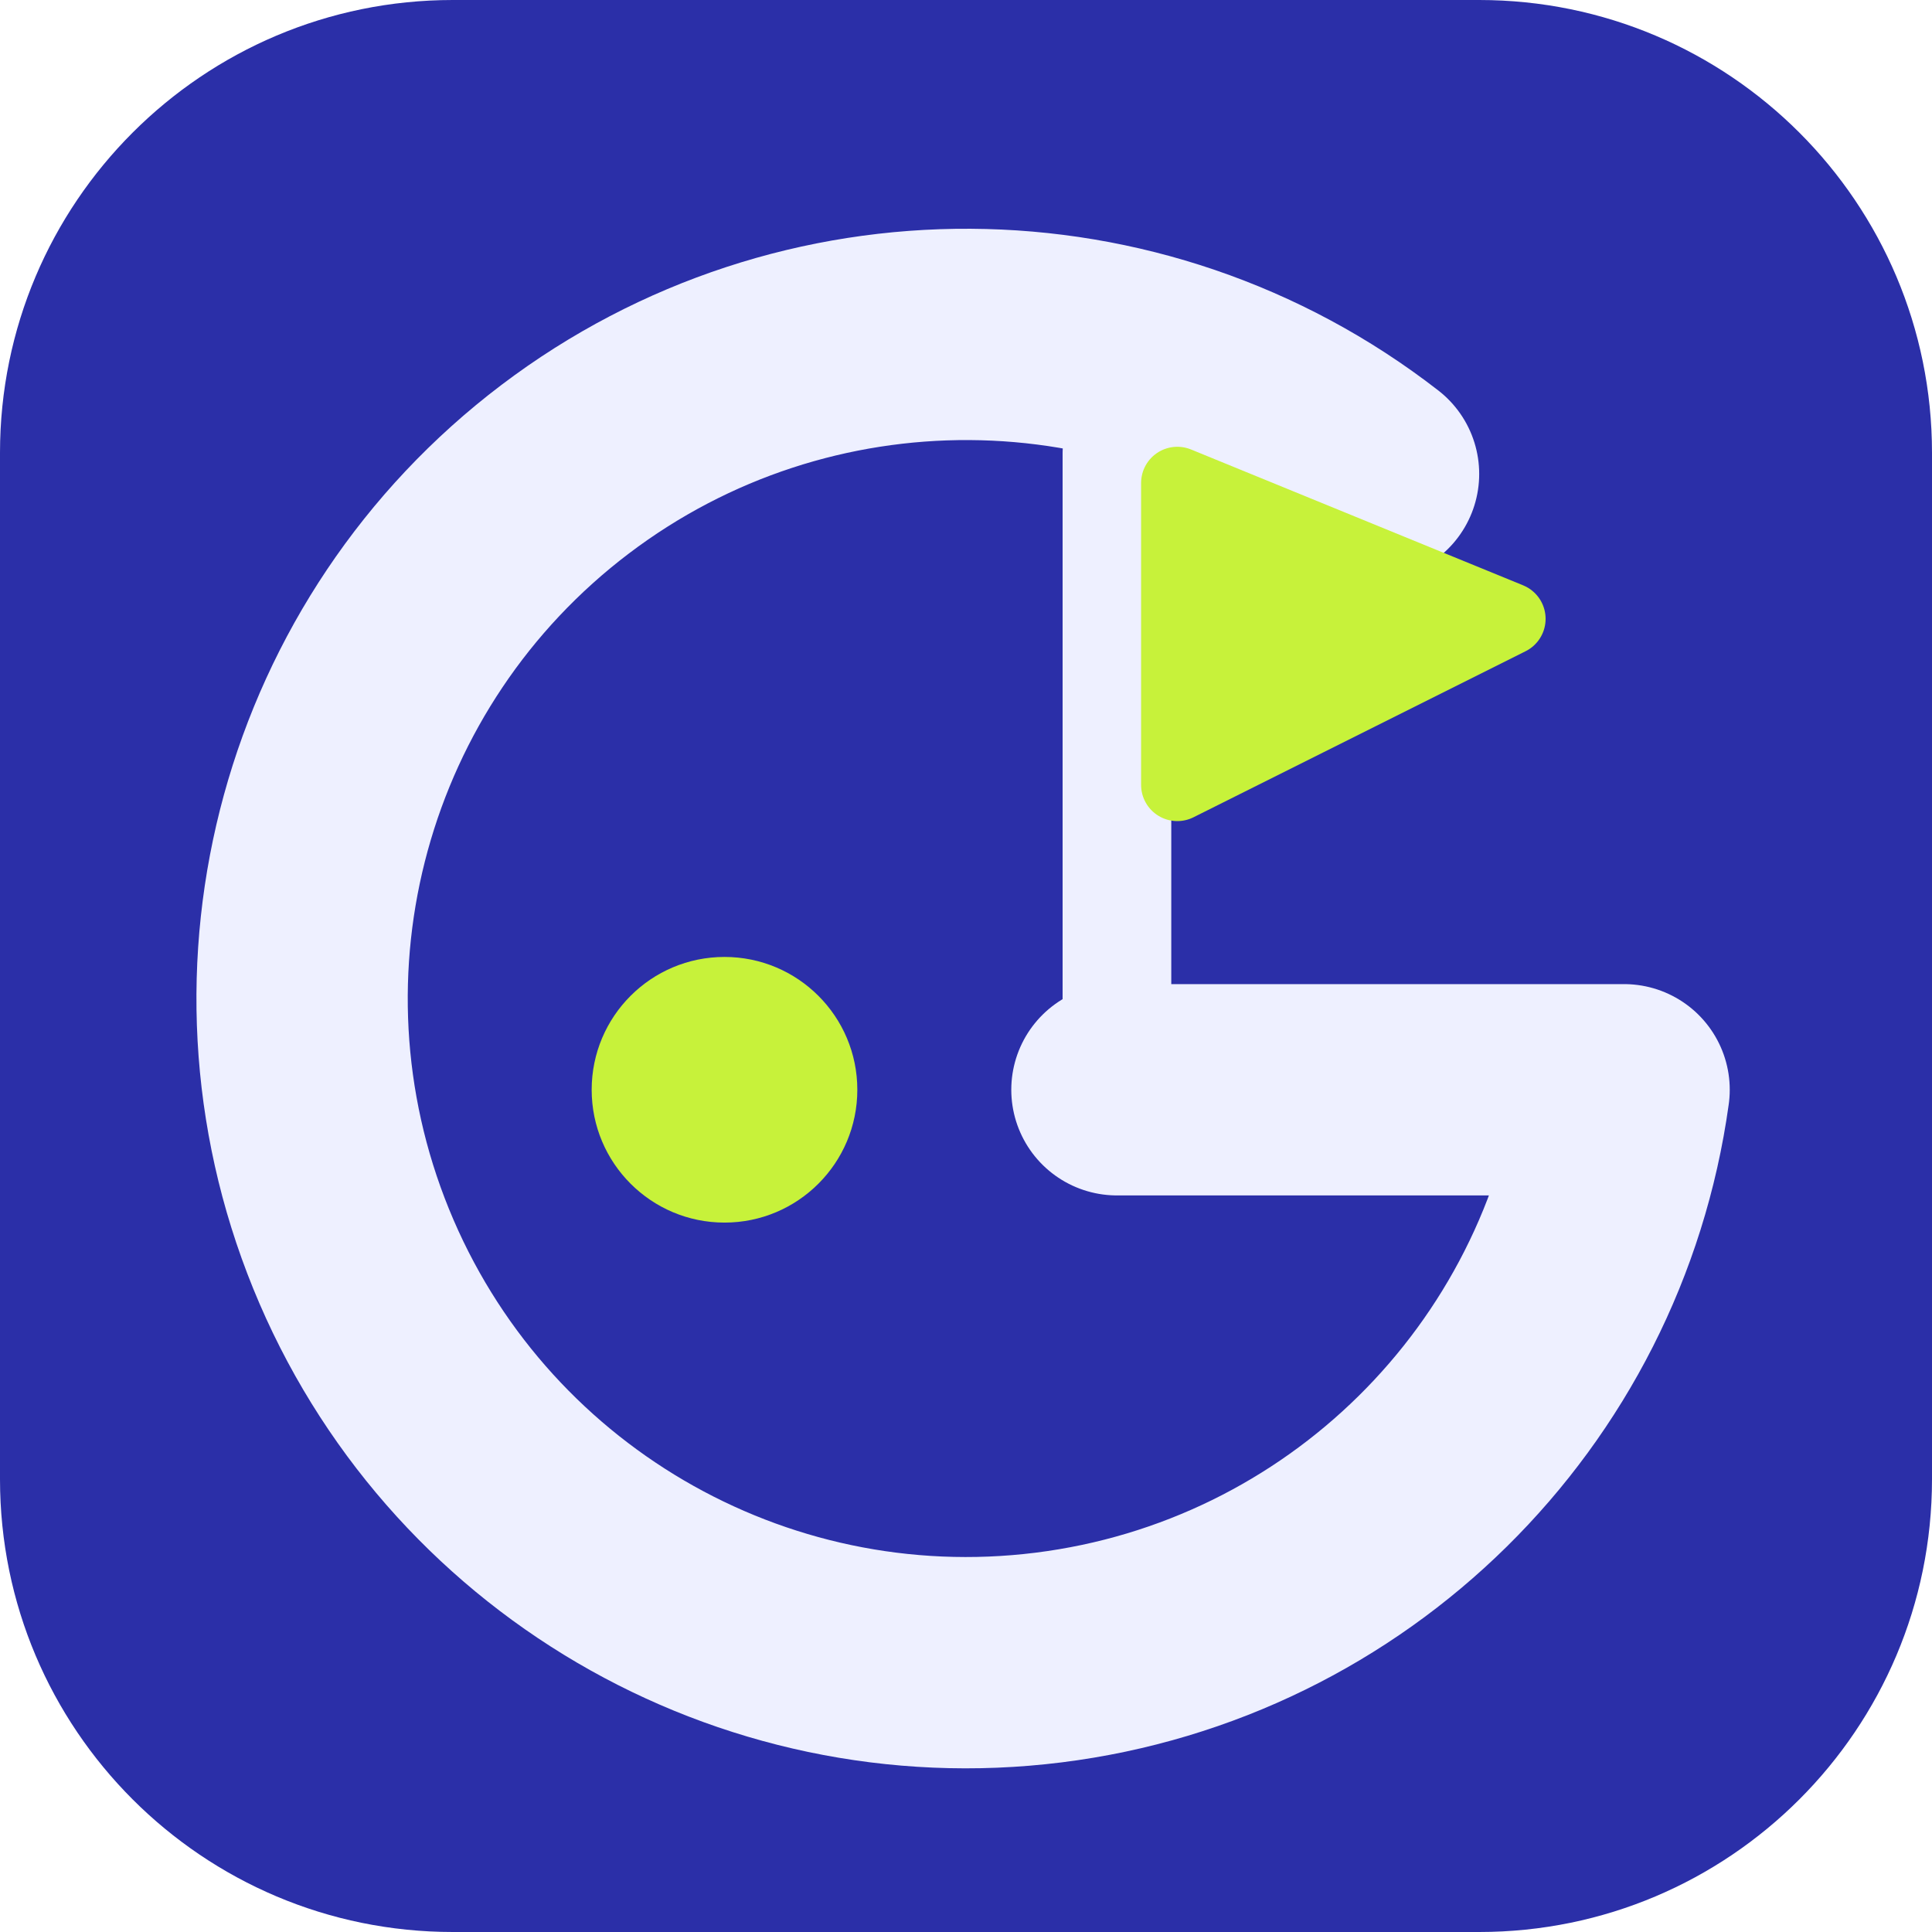
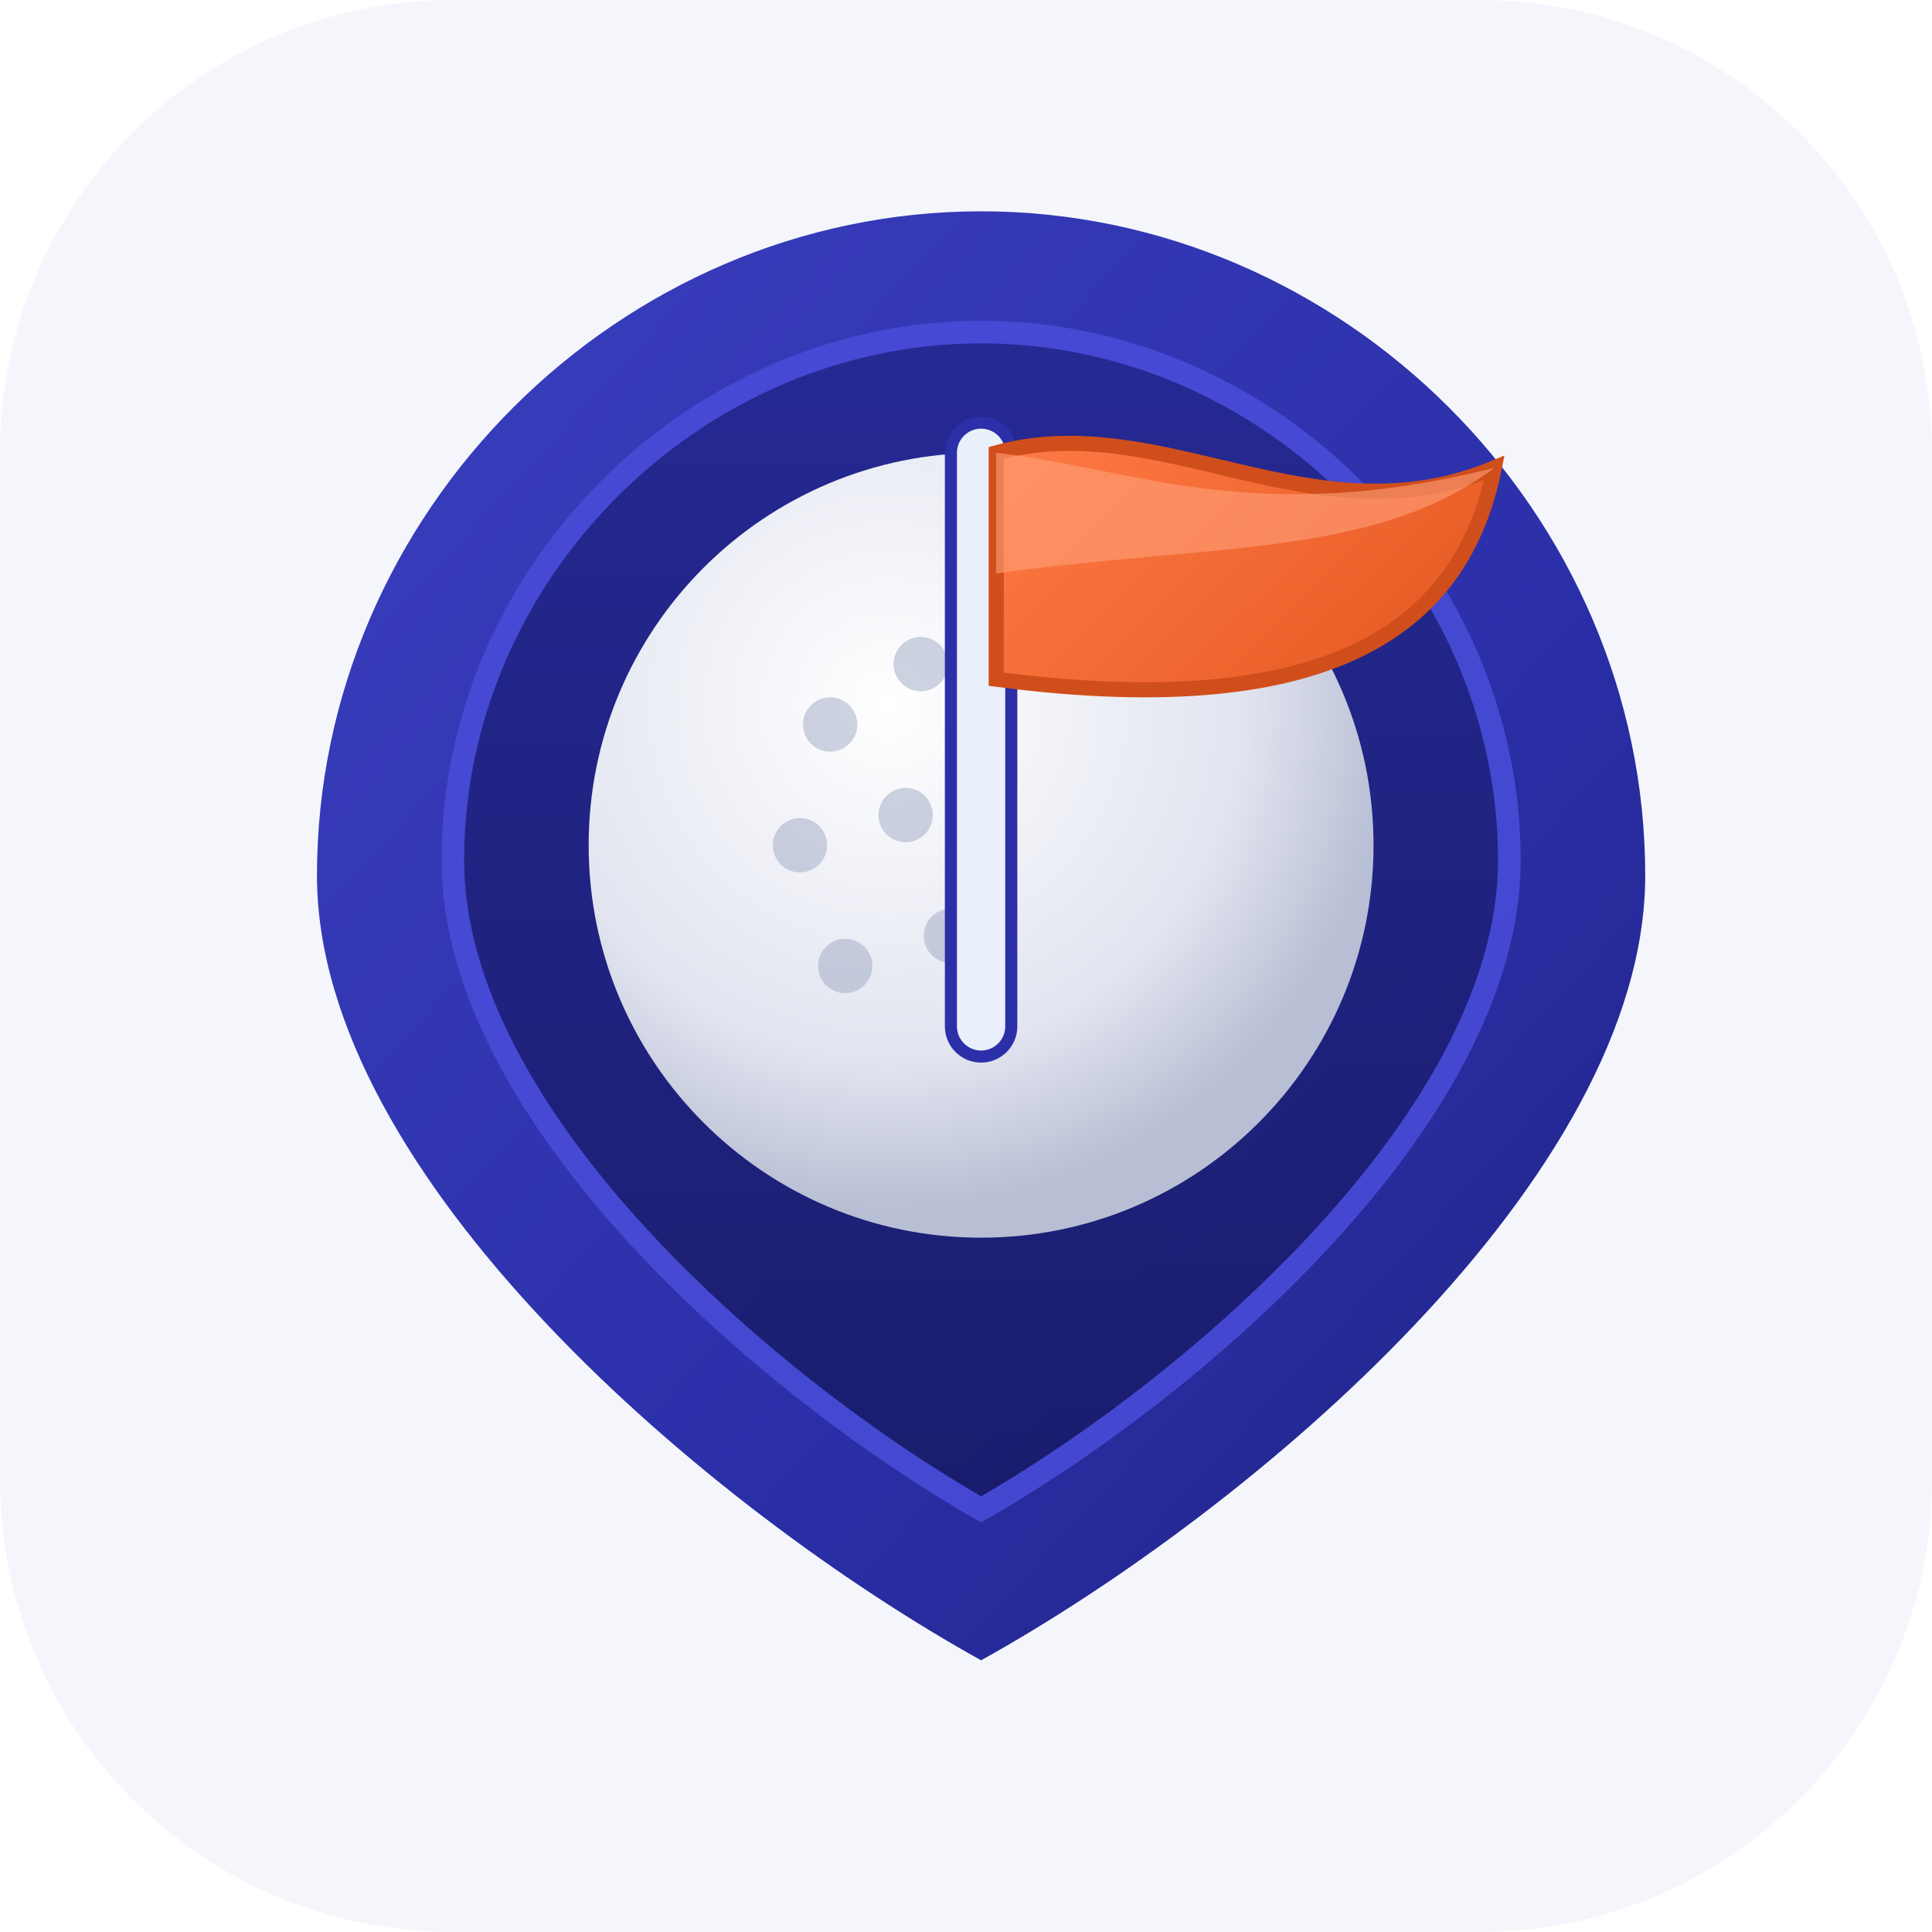
<svg xmlns="http://www.w3.org/2000/svg" viewBox="0 0 64 64" role="img" aria-label="Golfy">
-   <rect width="64" height="64" rx="15" fill="#2B2FA8" />
-   <path d="M45.5 15.7A22 22 0 1 0 53.8 36.1H37" fill="none" stroke="#EEF0FF" stroke-width="7" stroke-linecap="round" stroke-linejoin="round" />
-   <path d="M37 36.1V15" stroke="#EEF0FF" stroke-width="3.6" stroke-linecap="round" />
-   <path d="M39 16 50 20.5 39 26Z" fill="#C7F23A" stroke="#C7F23A" stroke-width="2.4" stroke-linejoin="round" />
-   <circle cx="24" cy="36.1" r="4.4" fill="#C7F23A" />
+   <rect width="64" height="64" rx="15" fill="#F4F6FB" />
+   <g transform="translate(7.5 5) scale(.5)">
+     <defs>
+       <linearGradient id="fa" x1="0" y1="0" x2="1" y2="1">
+         <stop offset="0" stop-color="#3A3FBF" />
+         <stop offset=".6" stop-color="#2B2FA8" />
+         <stop offset="1" stop-color="#1E2282" />
+       </linearGradient>
+       <linearGradient id="fb" x1="0" y1="0" x2="0" y2="1">
+         <stop offset="0" stop-color="#242890" />
+         <stop offset="1" stop-color="#181B68" />
+       </linearGradient>
+       <linearGradient id="ff" x1="0" y1="0" x2="1" y2=".5">
+         <stop offset="0" stop-color="#FF7A45" />
+         <stop offset="1" stop-color="#E85D26" />
+       </linearGradient>
+       <radialGradient id="fc" cx=".38" cy=".32" r=".65">
+         <stop offset="0" stop-color="#fff" />
+         <stop offset=".7" stop-color="#E2E5F0" />
+         <stop offset="1" stop-color="#B8BED4" />
+       </radialGradient>
+     </defs>
+     <path d="M 50 4 C 74 4, 94 24, 94 48 C 94 68, 68 90, 50 100 C 32 90, 6 68, 6 48 C 6 24, 26 4, 50 4 Z" fill="url(#fa)" />
+     <path d="M 50 12 C 69 12, 85 28, 85 47 C 85 64, 64 82, 50 90 C 36 82, 15 64, 15 47 C 15 28, 31 12, 50 12 Z" fill="url(#fb)" stroke="#464BD6" stroke-width="1.5" opacity=".92" />
+     <circle cx="50" cy="46" r="26" fill="url(#fc)" />
+     <g fill="#9EA7C4" opacity=".5">
+       <circle cx="40" cy="38" r="1.8" />
+       <circle cx="46" cy="34" r="1.8" />
+       <circle cx="38" cy="46" r="1.8" />
+       <circle cx="45" cy="44" r="1.8" />
+       <circle cx="41" cy="54" r="1.8" />
+       <circle cx="48" cy="52" r="1.8" />
+     </g>
+     <rect x="48" y="18" width="4" height="42" rx="2" fill="#EAEFFC" stroke="#2B2FA8" stroke-width=".8" />
+     <path d="M 51 20 C 62 17, 72 26, 84 21 C 82 31, 74 38, 51 35 Z" fill="url(#ff)" stroke="#D04E1B" stroke-width="1" />
+     <path d="M 51 20 C 60 21, 68 25, 84 21 C 76 27, 65 26, 51 28 Z" fill="#FFA07A" opacity=".6" />
+   </g>
</svg>
